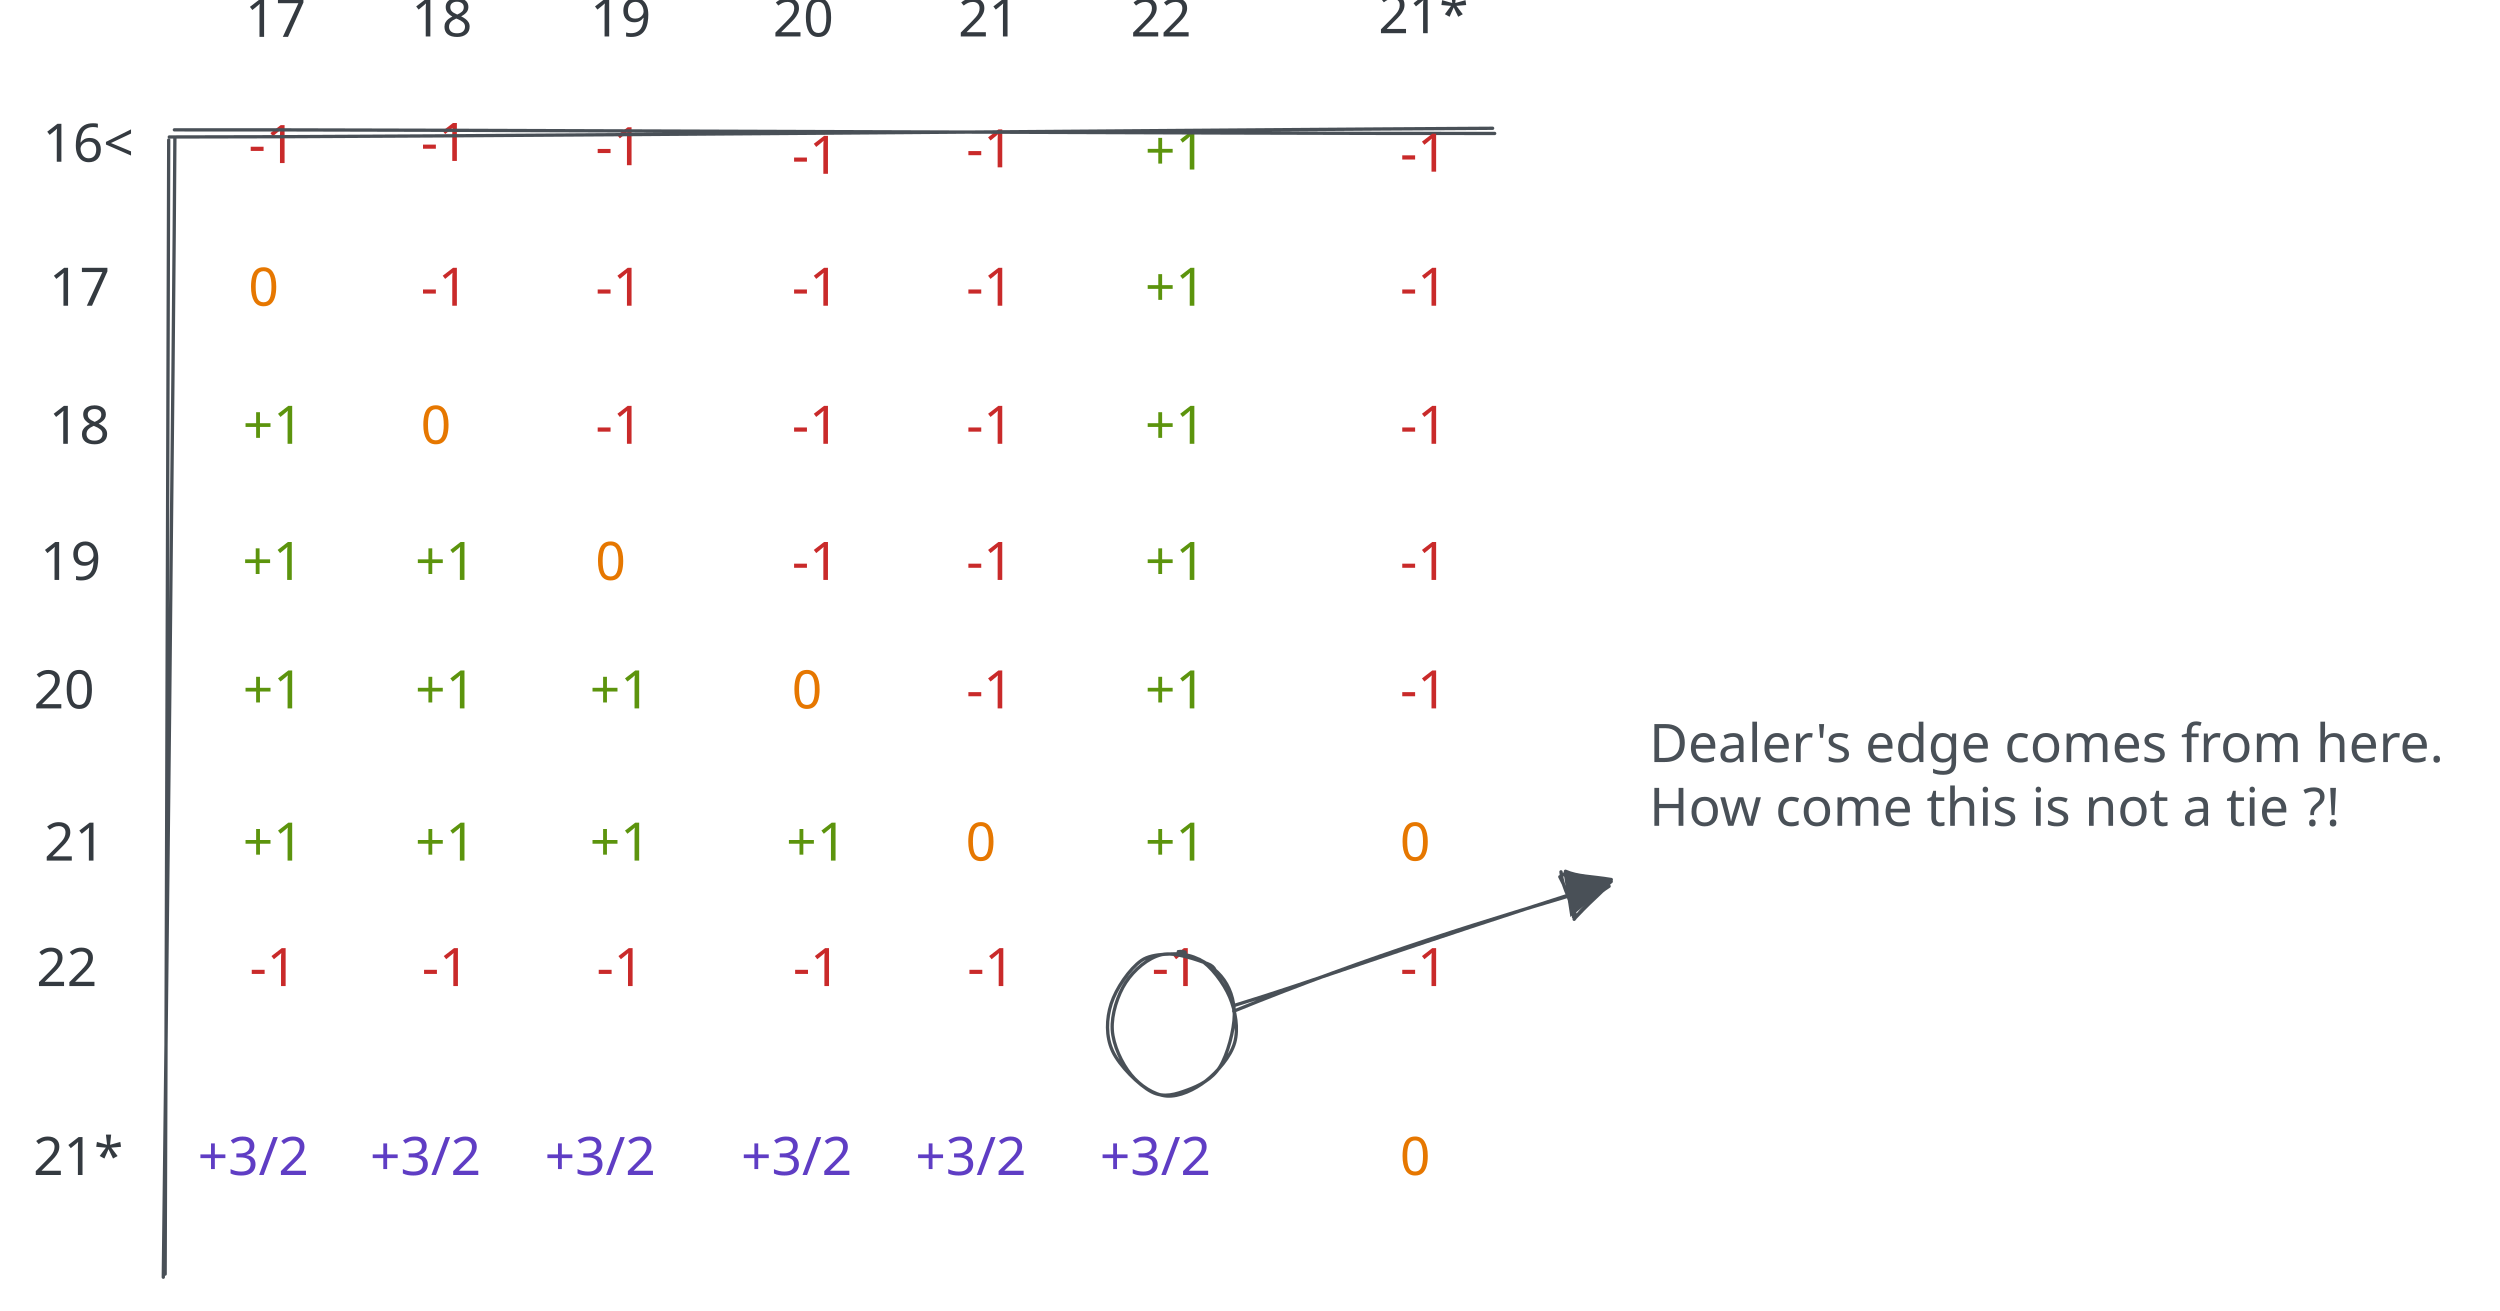
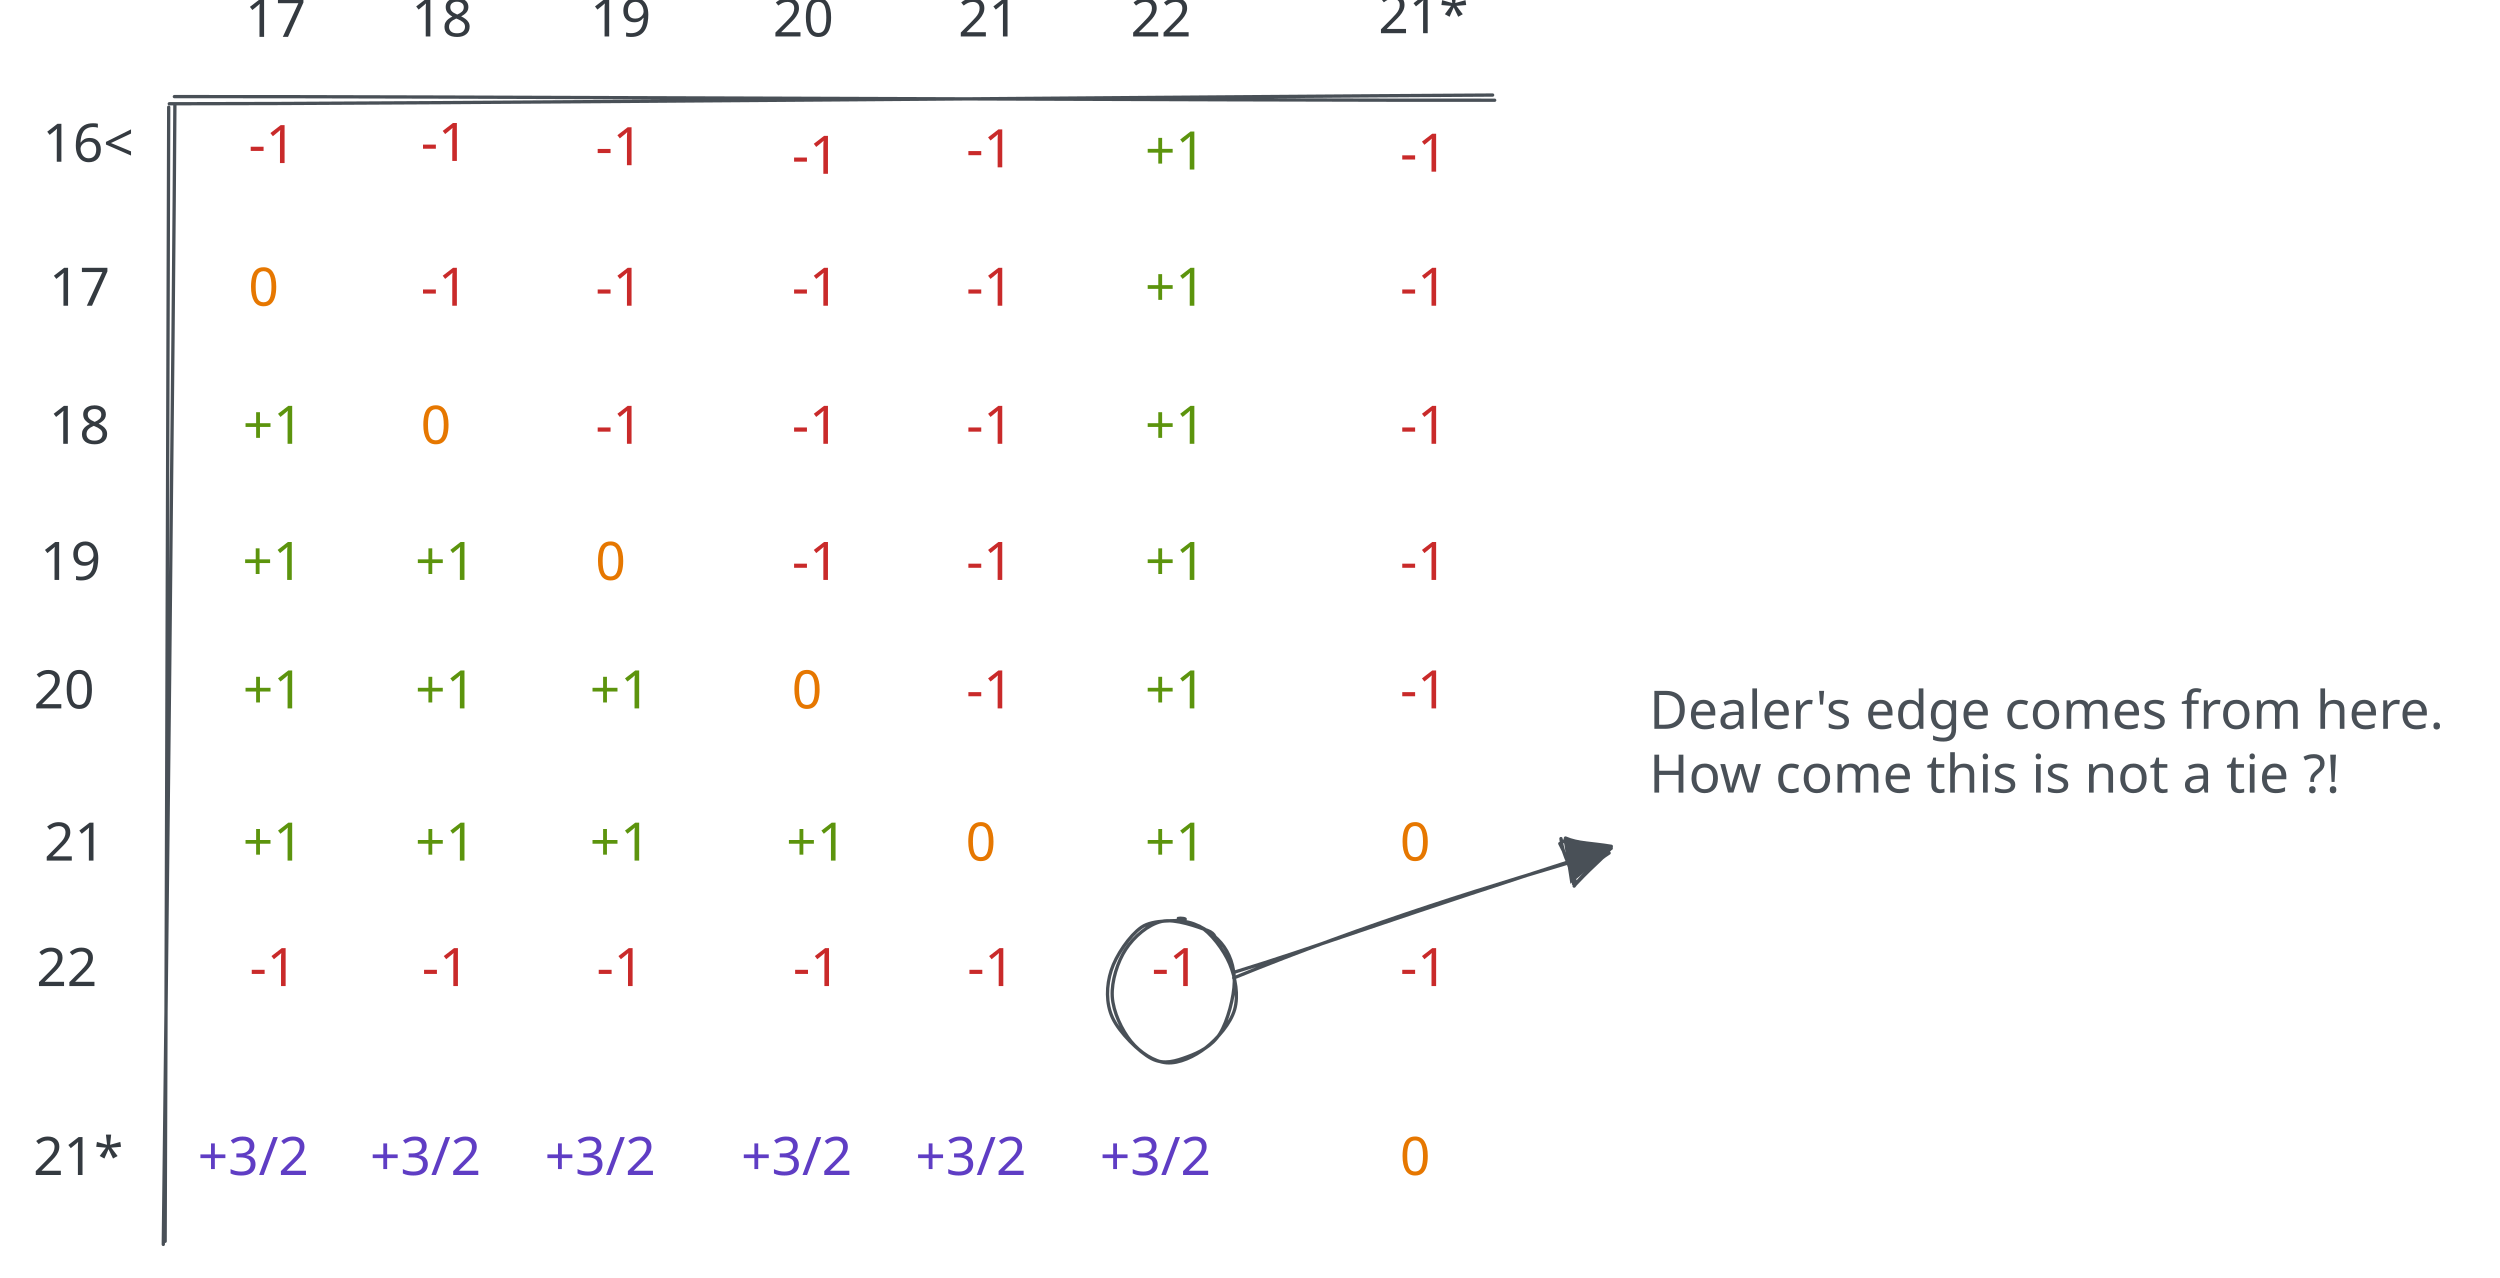
- <svg xmlns="http://www.w3.org/2000/svg" version="1.1" viewBox="0 0 752.541 394.46" width="2257.623" height="1183.38">
+ <svg xmlns="http://www.w3.org/2000/svg" version="1.1" viewBox="0 0 752.541 384.585" width="2257.623" height="1153.755">
  <defs>
    <style class="style-fonts">
      @font-face {
        font-family: "Virgil";
        src: url("https://excalidraw.com/Virgil.woff2");
      }
      @font-face {
        font-family: "Cascadia";
        src: url("https://excalidraw.com/Cascadia.woff2");
      }
    </style>
  </defs>
  <g transform="translate(12.79297 48.67969) rotate(0 12.12799 9.6)">
    <text x="0" y="0" font-family="Virgil, Segoe UI Emoji" font-size="16px" fill="#343a40" text-anchor="start" style="white-space: pre;" direction="ltr">16&lt;</text>
  </g>
  <g transform="translate(73.80991 11.09766) rotate(0 6.471992 9.6)">
    <text x="0" y="0" font-family="Virgil, Segoe UI Emoji" font-size="16px" fill="#343a40" text-anchor="start" style="white-space: pre;" direction="ltr">17</text>
  </g>
  <g transform="translate(123.8572 10.97266) rotate(0 8.287994 9.6)">
    <text x="0" y="0" font-family="Virgil, Segoe UI Emoji" font-size="16px" fill="#343a40" text-anchor="start" style="white-space: pre;" direction="ltr">18</text>
  </g>
  <g transform="translate(177.6872 10.97266) rotate(0 7.039993 9.6)">
    <text x="0" y="0" font-family="Virgil, Segoe UI Emoji" font-size="16px" fill="#343a40" text-anchor="start" style="white-space: pre;" direction="ltr">19</text>
  </g>
  <g transform="translate(232.6459 10.97266) rotate(0 11.2 9.6)">
    <text x="0" y="0" font-family="Virgil, Segoe UI Emoji" font-size="16px" fill="#343a40" text-anchor="start" style="white-space: pre;" direction="ltr">20</text>
  </g>
  <g transform="translate(288.4489 10.97266) rotate(0 7.863998 9.6)">
    <text x="0" y="0" font-family="Virgil, Segoe UI Emoji" font-size="16px" fill="#343a40" text-anchor="start" style="white-space: pre;" direction="ltr">21</text>
  </g>
  <g transform="translate(340.3307 10.97266) rotate(0 11.392 9.6)">
    <text x="0" y="0" font-family="Virgil, Segoe UI Emoji" font-size="16px" fill="#343a40" text-anchor="start" style="white-space: pre;" direction="ltr">22</text>
  </g>
  <g transform="translate(14.8017 92.03788) rotate(0 6.471992 9.6)">
    <text x="0" y="0" font-family="Virgil, Segoe UI Emoji" font-size="16px" fill="#343a40" text-anchor="start" style="white-space: pre;" direction="ltr">17</text>
  </g>
  <g transform="translate(14.73504 133.5892) rotate(0 8.287994 9.6)">
    <text x="0" y="0" font-family="Virgil, Segoe UI Emoji" font-size="16px" fill="#343a40" text-anchor="start" style="white-space: pre;" direction="ltr">18</text>
  </g>
  <g transform="translate(74.82591 49.08407) rotate(0 5.455994 9.6)">
    <text x="0" y="0" font-family="Virgil, Segoe UI Emoji" font-size="16px" fill="#c92a2a" text-anchor="start" style="white-space: pre;" direction="ltr">-1</text>
  </g>
  <g transform="translate(126.6892 48.4375) rotate(0 5.455994 9.6)">
    <text x="0" y="0" font-family="Virgil, Segoe UI Emoji" font-size="16px" fill="#c92a2a" text-anchor="start" style="white-space: pre;" direction="ltr">-1</text>
  </g>
  <g transform="translate(179.2712 49.73063) rotate(0 5.455994 9.6)">
    <text x="0" y="0" font-family="Virgil, Segoe UI Emoji" font-size="16px" fill="#c92a2a" text-anchor="start" style="white-space: pre;" direction="ltr">-1</text>
  </g>
  <g transform="translate(126.6892 92.03788) rotate(0 5.455994 9.6)">
    <text x="0" y="0" font-family="Virgil, Segoe UI Emoji" font-size="16px" fill="#c92a2a" text-anchor="start" style="white-space: pre;" direction="ltr">-1</text>
  </g>
  <g transform="translate(238.3899 52.31689) rotate(0 5.455994 9.6)">
    <text x="0" y="0" font-family="Virgil, Segoe UI Emoji" font-size="16px" fill="#c92a2a" text-anchor="start" style="white-space: pre;" direction="ltr">-1</text>
  </g>
  <g transform="translate(179.2712 92.03788) rotate(0 5.455994 9.6)">
    <text x="0" y="0" font-family="Virgil, Segoe UI Emoji" font-size="16px" fill="#c92a2a" text-anchor="start" style="white-space: pre;" direction="ltr">-1</text>
  </g>
  <g transform="translate(290.8569 50.3772) rotate(0 5.455994 9.6)">
    <text x="0" y="0" font-family="Virgil, Segoe UI Emoji" font-size="16px" fill="#c92a2a" text-anchor="start" style="white-space: pre;" direction="ltr">-1</text>
  </g>
  <g transform="translate(74.77791 92.03788) rotate(0 5.503998 9.6)">
    <text x="0" y="0" font-family="Virgil, Segoe UI Emoji" font-size="16px" fill="#e67700" text-anchor="start" style="white-space: pre;" direction="ltr">0</text>
  </g>
  <g transform="translate(126.6412 133.5892) rotate(0 5.503998 9.6)">
    <text x="0" y="0" font-family="Virgil, Segoe UI Emoji" font-size="16px" fill="#e67700" text-anchor="start" style="white-space: pre;" direction="ltr">0</text>
  </g>
  <g transform="translate(179.2232 174.5713) rotate(0 5.503998 9.6)">
    <text x="0" y="0" font-family="Virgil, Segoe UI Emoji" font-size="16px" fill="#e67700" text-anchor="start" style="white-space: pre;" direction="ltr">0</text>
  </g>
  <g transform="translate(12.11435 174.5713) rotate(0 7.039993 9.6)">
    <text x="0" y="0" font-family="Virgil, Segoe UI Emoji" font-size="16px" fill="#343a40" text-anchor="start" style="white-space: pre;" direction="ltr">19</text>
  </g>
  <g transform="translate(10.1436 213.2434) rotate(0 11.2 9.6)">
    <text x="0" y="0" font-family="Virgil, Segoe UI Emoji" font-size="16px" fill="#343a40" text-anchor="start" style="white-space: pre;" direction="ltr">20</text>
  </g>
  <g transform="translate(13.3 259.058) rotate(0 7.863998 9.6)">
    <text x="0" y="0" font-family="Virgil, Segoe UI Emoji" font-size="16px" fill="#343a40" text-anchor="start" style="white-space: pre;" direction="ltr">21</text>
  </g>
  <g transform="translate(10.96413 296.8262) rotate(0 11.392 9.6)">
    <text x="0" y="0" font-family="Virgil, Segoe UI Emoji" font-size="16px" fill="#343a40" text-anchor="start" style="white-space: pre;" direction="ltr">22</text>
  </g>
  <g transform="translate(10 353.695) rotate(0 11.992 9.6)">
    <text x="0" y="0" font-family="Virgil, Segoe UI Emoji" font-size="16px" fill="#343a40" text-anchor="start" style="white-space: pre;" direction="ltr">21*</text>
  </g>
  <g transform="translate(238.3899 92.03788) rotate(0 5.455994 9.6)">
    <text x="0" y="0" font-family="Virgil, Segoe UI Emoji" font-size="16px" fill="#c92a2a" text-anchor="start" style="white-space: pre;" direction="ltr">-1</text>
  </g>
  <g transform="translate(290.8569 92.03788) rotate(0 5.455994 9.6)">
    <text x="0" y="0" font-family="Virgil, Segoe UI Emoji" font-size="16px" fill="#c92a2a" text-anchor="start" style="white-space: pre;" direction="ltr">-1</text>
  </g>
  <g transform="translate(179.2712 133.5892) rotate(0 5.455994 9.6)">
    <text x="0" y="0" font-family="Virgil, Segoe UI Emoji" font-size="16px" fill="#c92a2a" text-anchor="start" style="white-space: pre;" direction="ltr">-1</text>
  </g>
  <g transform="translate(238.3899 133.5892) rotate(0 5.455994 9.6)">
    <text x="0" y="0" font-family="Virgil, Segoe UI Emoji" font-size="16px" fill="#c92a2a" text-anchor="start" style="white-space: pre;" direction="ltr">-1</text>
  </g>
  <g transform="translate(290.8569 133.5892) rotate(0 5.455994 9.6)">
    <text x="0" y="0" font-family="Virgil, Segoe UI Emoji" font-size="16px" fill="#c92a2a" text-anchor="start" style="white-space: pre;" direction="ltr">-1</text>
  </g>
  <g transform="translate(238.3419 213.2434) rotate(0 5.503998 9.6)">
    <text x="0" y="0" font-family="Virgil, Segoe UI Emoji" font-size="16px" fill="#e67700" text-anchor="start" style="white-space: pre;" direction="ltr">0</text>
  </g>
  <g transform="translate(290.68 259.058) rotate(0 5.503998 9.6)">
    <text x="0" y="0" font-family="Virgil, Segoe UI Emoji" font-size="16px" fill="#e67700" text-anchor="start" style="white-space: pre;" direction="ltr">0</text>
  </g>
  <g transform="translate(238.3899 174.5713) rotate(0 5.455994 9.6)">
    <text x="0" y="0" font-family="Virgil, Segoe UI Emoji" font-size="16px" fill="#c92a2a" text-anchor="start" style="white-space: pre;" direction="ltr">-1</text>
  </g>
  <g transform="translate(290.8569 174.5713) rotate(0 5.455994 9.6)">
    <text x="0" y="0" font-family="Virgil, Segoe UI Emoji" font-size="16px" fill="#c92a2a" text-anchor="start" style="white-space: pre;" direction="ltr">-1</text>
  </g>
  <g transform="translate(290.8569 213.2434) rotate(0 5.455994 9.6)">
    <text x="0" y="0" font-family="Virgil, Segoe UI Emoji" font-size="16px" fill="#c92a2a" text-anchor="start" style="white-space: pre;" direction="ltr">-1</text>
  </g>
  <g transform="translate(344.6797 51.02376) rotate(0 7.167999 9.6)">
    <text x="0" y="0" font-family="Virgil, Segoe UI Emoji" font-size="16px" fill="#5c940d" text-anchor="start" style="white-space: pre;" direction="ltr">+1</text>
  </g>
  <g transform="translate(344.6797 92.03788) rotate(0 7.167999 9.6)">
    <text x="0" y="0" font-family="Virgil, Segoe UI Emoji" font-size="16px" fill="#5c940d" text-anchor="start" style="white-space: pre;" direction="ltr">+1</text>
  </g>
  <g transform="translate(344.6797 133.5892) rotate(0 7.167999 9.6)">
    <text x="0" y="0" font-family="Virgil, Segoe UI Emoji" font-size="16px" fill="#5c940d" text-anchor="start" style="white-space: pre;" direction="ltr">+1</text>
  </g>
  <g transform="translate(344.6797 174.5713) rotate(0 7.167999 9.6)">
    <text x="0" y="0" font-family="Virgil, Segoe UI Emoji" font-size="16px" fill="#5c940d" text-anchor="start" style="white-space: pre;" direction="ltr">+1</text>
  </g>
  <g transform="translate(344.6797 213.2434) rotate(0 7.167999 9.6)">
    <text x="0" y="0" font-family="Virgil, Segoe UI Emoji" font-size="16px" fill="#5c940d" text-anchor="start" style="white-space: pre;" direction="ltr">+1</text>
  </g>
  <g transform="translate(344.6797 259.058) rotate(0 7.167999 9.6)">
    <text x="0" y="0" font-family="Virgil, Segoe UI Emoji" font-size="16px" fill="#5c940d" text-anchor="start" style="white-space: pre;" direction="ltr">+1</text>
  </g>
  <g transform="translate(59.53244 353.695) rotate(0 20.144 9.6)">
    <text x="0" y="0" font-family="Virgil, Segoe UI Emoji" font-size="16px" fill="#5f3dc4" text-anchor="start" style="white-space: pre;" direction="ltr">+3/2</text>
  </g>
  <g transform="translate(111.3957 353.695) rotate(0 20.144 9.6)">
    <text x="0" y="0" font-family="Virgil, Segoe UI Emoji" font-size="16px" fill="#5f3dc4" text-anchor="start" style="white-space: pre;" direction="ltr">+3/2</text>
  </g>
  <g transform="translate(163.9777 353.695) rotate(0 20.144 9.6)">
    <text x="0" y="0" font-family="Virgil, Segoe UI Emoji" font-size="16px" fill="#5f3dc4" text-anchor="start" style="white-space: pre;" direction="ltr">+3/2</text>
  </g>
  <g transform="translate(223.0964 353.695) rotate(0 20.144 9.6)">
    <text x="0" y="0" font-family="Virgil, Segoe UI Emoji" font-size="16px" fill="#5f3dc4" text-anchor="start" style="white-space: pre;" direction="ltr">+3/2</text>
  </g>
  <g transform="translate(275.5634 353.695) rotate(0 20.144 9.6)">
    <text x="0" y="0" font-family="Virgil, Segoe UI Emoji" font-size="16px" fill="#5f3dc4" text-anchor="start" style="white-space: pre;" direction="ltr">+3/2</text>
  </g>
  <g transform="translate(331.0982 353.695) rotate(0 20.144 9.6)">
    <text x="0" y="0" font-family="Virgil, Segoe UI Emoji" font-size="16px" fill="#5f3dc4" text-anchor="start" style="white-space: pre;" direction="ltr">+3/2</text>
  </g>
  <g transform="translate(75.14232 296.8262) rotate(0 5.455994 9.6)">
    <text x="0" y="0" font-family="Virgil, Segoe UI Emoji" font-size="16px" fill="#c92a2a" text-anchor="start" style="white-space: pre;" direction="ltr">-1</text>
  </g>
  <g transform="translate(127.0056 296.8262) rotate(0 5.455994 9.6)">
    <text x="0" y="0" font-family="Virgil, Segoe UI Emoji" font-size="16px" fill="#c92a2a" text-anchor="start" style="white-space: pre;" direction="ltr">-1</text>
  </g>
  <g transform="translate(179.5876 296.8262) rotate(0 5.455994 9.6)">
    <text x="0" y="0" font-family="Virgil, Segoe UI Emoji" font-size="16px" fill="#c92a2a" text-anchor="start" style="white-space: pre;" direction="ltr">-1</text>
  </g>
  <g transform="translate(238.7063 296.8262) rotate(0 5.455994 9.6)">
    <text x="0" y="0" font-family="Virgil, Segoe UI Emoji" font-size="16px" fill="#c92a2a" text-anchor="start" style="white-space: pre;" direction="ltr">-1</text>
  </g>
  <g transform="translate(291.1733 296.8262) rotate(0 5.455994 9.6)">
    <text x="0" y="0" font-family="Virgil, Segoe UI Emoji" font-size="16px" fill="#c92a2a" text-anchor="start" style="white-space: pre;" direction="ltr">-1</text>
  </g>
  <g transform="translate(346.7081 296.8262) rotate(0 5.455994 9.6)">
    <text x="0" y="0" font-family="Virgil, Segoe UI Emoji" font-size="16px" fill="#c92a2a" text-anchor="start" style="white-space: pre;" direction="ltr">-1</text>
  </g>
  <g transform="translate(73.11391 133.5892) rotate(0 7.167999 9.6)">
    <text x="0" y="0" font-family="Virgil, Segoe UI Emoji" font-size="16px" fill="#5c940d" text-anchor="start" style="white-space: pre;" direction="ltr">+1</text>
  </g>
  <g transform="translate(72.99281 174.5713) rotate(0 7.167999 9.6)">
    <text x="0" y="0" font-family="Virgil, Segoe UI Emoji" font-size="16px" fill="#5c940d" text-anchor="start" style="white-space: pre;" direction="ltr">+1</text>
  </g>
  <g transform="translate(73.11391 213.2434) rotate(0 7.167999 9.6)">
    <text x="0" y="0" font-family="Virgil, Segoe UI Emoji" font-size="16px" fill="#5c940d" text-anchor="start" style="white-space: pre;" direction="ltr">+1</text>
  </g>
  <g transform="translate(73.11391 259.058) rotate(0 7.167999 9.6)">
    <text x="0" y="0" font-family="Virgil, Segoe UI Emoji" font-size="16px" fill="#5c940d" text-anchor="start" style="white-space: pre;" direction="ltr">+1</text>
  </g>
  <g transform="translate(124.9772 174.5713) rotate(0 7.167999 9.6)">
    <text x="0" y="0" font-family="Virgil, Segoe UI Emoji" font-size="16px" fill="#5c940d" text-anchor="start" style="white-space: pre;" direction="ltr">+1</text>
  </g>
  <g transform="translate(124.9772 213.2434) rotate(0 7.167999 9.6)">
    <text x="0" y="0" font-family="Virgil, Segoe UI Emoji" font-size="16px" fill="#5c940d" text-anchor="start" style="white-space: pre;" direction="ltr">+1</text>
  </g>
  <g transform="translate(177.5592 213.2434) rotate(0 7.167999 9.6)">
    <text x="0" y="0" font-family="Virgil, Segoe UI Emoji" font-size="16px" fill="#5c940d" text-anchor="start" style="white-space: pre;" direction="ltr">+1</text>
  </g>
  <g transform="translate(124.9772 259.058) rotate(0 7.167999 9.6)">
    <text x="0" y="0" font-family="Virgil, Segoe UI Emoji" font-size="16px" fill="#5c940d" text-anchor="start" style="white-space: pre;" direction="ltr">+1</text>
  </g>
  <g transform="translate(177.5592 259.058) rotate(0 7.167999 9.6)">
    <text x="0" y="0" font-family="Virgil, Segoe UI Emoji" font-size="16px" fill="#5c940d" text-anchor="start" style="white-space: pre;" direction="ltr">+1</text>
  </g>
  <g transform="translate(236.6779 259.058) rotate(0 7.167999 9.6)">
    <text x="0" y="0" font-family="Virgil, Segoe UI Emoji" font-size="16px" fill="#5c940d" text-anchor="start" style="white-space: pre;" direction="ltr">+1</text>
  </g>
  <g stroke-linecap="round">
-     <g transform="translate(51.42188 41.18203) rotate(0 -0.5261723 171.841)">
+     <g transform="translate(51.42188 31.30703) rotate(0 -0.5261723 171.841)">
      <path d="M-0.64 0.95 C-0.87 58.09, -1.41 285.4, -1.71 342.34 M1.22 0.4 C0.93 57.7, -1.53 286.1, -2.27 343.28" stroke="#495057" stroke-width="1" fill="none" />
    </g>
  </g>
  <mask />
  <g stroke-linecap="round">
-     <g transform="translate(52.63945 39.95238) rotate(0 197.7993 -0.02773464)">
+     <g transform="translate(52.63945 29.95238) rotate(0 197.7993 -0.02773464)">
      <path d="M-0.15 -0.87 C66.19 -1, 331.31 0.34, 397.28 0.22 M-1.68 1.28 C64.62 1.36, 330.03 -1.01, 396.66 -1.34" stroke="#495057" stroke-width="1" fill="none" />
    </g>
  </g>
  <mask />
  <g transform="translate(414.9221 10) rotate(0 11.992 9.6)">
    <text x="0" y="0" font-family="Virgil, Segoe UI Emoji" font-size="16px" fill="#343a40" text-anchor="start" style="white-space: pre;" direction="ltr">21*</text>
  </g>
  <g transform="translate(421.4101 353.695) rotate(0 5.503998 9.6)">
    <text x="0" y="0" font-family="Virgil, Segoe UI Emoji" font-size="16px" fill="#e67700" text-anchor="start" style="white-space: pre;" direction="ltr">0</text>
  </g>
  <g transform="translate(421.4101 259.058) rotate(0 5.503998 9.6)">
    <text x="0" y="0" font-family="Virgil, Segoe UI Emoji" font-size="16px" fill="#e67700" text-anchor="start" style="white-space: pre;" direction="ltr">0</text>
  </g>
  <g transform="translate(421.4581 51.67033) rotate(0 5.455994 9.6)">
    <text x="0" y="0" font-family="Virgil, Segoe UI Emoji" font-size="16px" fill="#c92a2a" text-anchor="start" style="white-space: pre;" direction="ltr">-1</text>
  </g>
  <g transform="translate(421.4581 92.03788) rotate(0 5.455994 9.6)">
    <text x="0" y="0" font-family="Virgil, Segoe UI Emoji" font-size="16px" fill="#c92a2a" text-anchor="start" style="white-space: pre;" direction="ltr">-1</text>
  </g>
  <g transform="translate(421.4581 133.5892) rotate(0 5.455994 9.6)">
    <text x="0" y="0" font-family="Virgil, Segoe UI Emoji" font-size="16px" fill="#c92a2a" text-anchor="start" style="white-space: pre;" direction="ltr">-1</text>
  </g>
  <g transform="translate(421.4581 174.5713) rotate(0 5.455994 9.6)">
    <text x="0" y="0" font-family="Virgil, Segoe UI Emoji" font-size="16px" fill="#c92a2a" text-anchor="start" style="white-space: pre;" direction="ltr">-1</text>
  </g>
  <g transform="translate(421.4581 213.2434) rotate(0 5.455994 9.6)">
    <text x="0" y="0" font-family="Virgil, Segoe UI Emoji" font-size="16px" fill="#c92a2a" text-anchor="start" style="white-space: pre;" direction="ltr">-1</text>
  </g>
  <g transform="translate(421.4581 296.8262) rotate(0 5.455994 9.6)">
    <text x="0" y="0" font-family="Virgil, Segoe UI Emoji" font-size="16px" fill="#c92a2a" text-anchor="start" style="white-space: pre;" direction="ltr">-1</text>
  </g>
-   <g stroke-linecap="round" transform="translate(334.5898 286.307) rotate(0 18.59375 21.79297)">
+   <g stroke-linecap="round" transform="translate(334.5898 276.307) rotate(0 18.59375 21.79297)">
    <path d="M26.42 2.46 C29.82 4.37, 33.78 9.63, 35.55 13.81 C37.32 18, 38.25 23.37, 37.06 27.57 C35.87 31.77, 31.84 36.37, 28.43 39.04 C25.01 41.71, 20.32 43.92, 16.56 43.61 C12.8 43.29, 8.58 40.49, 5.86 37.16 C3.13 33.83, 0.48 28.27, 0.22 23.65 C-0.04 19.02, 1.83 13.19, 4.3 9.43 C6.78 5.66, 10.97 2.01, 15.06 1.06 C19.15 0.12, 26.12 2.77, 28.84 3.75 C31.55 4.74, 31.36 6.53, 31.34 6.96 M21.62 1.05 C25.78 1.44, 30.41 4.48, 32.97 7.5 C35.53 10.52, 37.02 14.61, 36.96 19.17 C36.9 23.73, 34.96 31.08, 32.61 34.85 C30.26 38.62, 26.29 40.54, 22.87 41.79 C19.44 43.04, 15.82 44.31, 12.06 42.36 C8.3 40.41, 2.33 34.49, 0.3 30.07 C-1.73 25.65, -1.56 20.38, -0.11 15.84 C1.34 11.3, 5.38 5.34, 9 2.81 C12.62 0.28, 19.74 1.09, 21.59 0.64 C23.45 0.19, 20.36 0, 20.11 0.13" stroke="#495057" stroke-width="1" fill="none" />
  </g>
  <g stroke-linecap="round">
-     <g transform="translate(372.1568 302.4093) rotate(0 56.00949 -17.57108)">
+     <g transform="translate(372.1568 292.4093) rotate(0 56.00949 -17.57108)">
      <path d="M-0.76 1.96 C39.4 -14.45, 77.46 -26.22, 112.01 -36.17 M-0.52 0.21 C23.48 -7.1, 46.16 -15.79, 112.78 -37.1" stroke="#495057" stroke-width="1" fill="none" />
    </g>
-     <g transform="translate(372.1568 302.4093) rotate(0 56.00949 -17.57108)">
+     <g transform="translate(372.1568 292.4093) rotate(0 56.00949 -17.57108)">
      <path d="M113.24 -36.74 L100.55 -26.37 L98.46 -39.98 L111.92 -37.95" stroke="none" stroke-width="0" fill="#495057" fill-rule="evenodd" />
      <path d="M112.21 -35.63 C108.81 -33.53, 103.91 -28.8, 101.69 -25.68 M112.39 -36.95 C110.9 -34.31, 108.38 -32.91, 102.26 -26.38 M101.5 -26.33 C101.53 -31.05, 98.3 -34.01, 97.72 -39.98 M101.95 -27.3 C101.31 -28.99, 100.53 -32.37, 97.37 -38.48 M99.08 -40.15 C102.85 -38.51, 106.73 -38.68, 112.87 -37.66 M98.03 -39.31 C102.1 -37.83, 106 -37.34, 112.12 -36.74 M112.78 -37.1 C112.78 -37.1, 112.78 -37.1, 112.78 -37.1 M112.78 -37.1 C112.78 -37.1, 112.78 -37.1, 112.78 -37.1" stroke="#495057" stroke-width="1" fill="none" />
    </g>
  </g>
  <mask />
-   <g transform="translate(496.4453 248.5883) rotate(0 123.0479 19.2)">
+   <g transform="translate(496.4453 238.5883) rotate(0 123.0479 19.2)">
    <text x="0" y="-19.2" font-family="Virgil, Segoe UI Emoji" font-size="16px" fill="#495057" text-anchor="start" style="white-space: pre;" direction="ltr">Dealer's edge comes from here.</text>
    <text x="0" y="0" font-family="Virgil, Segoe UI Emoji" font-size="16px" fill="#495057" text-anchor="start" style="white-space: pre;" direction="ltr">How come this is not a tie ?!</text>
  </g>
</svg>
